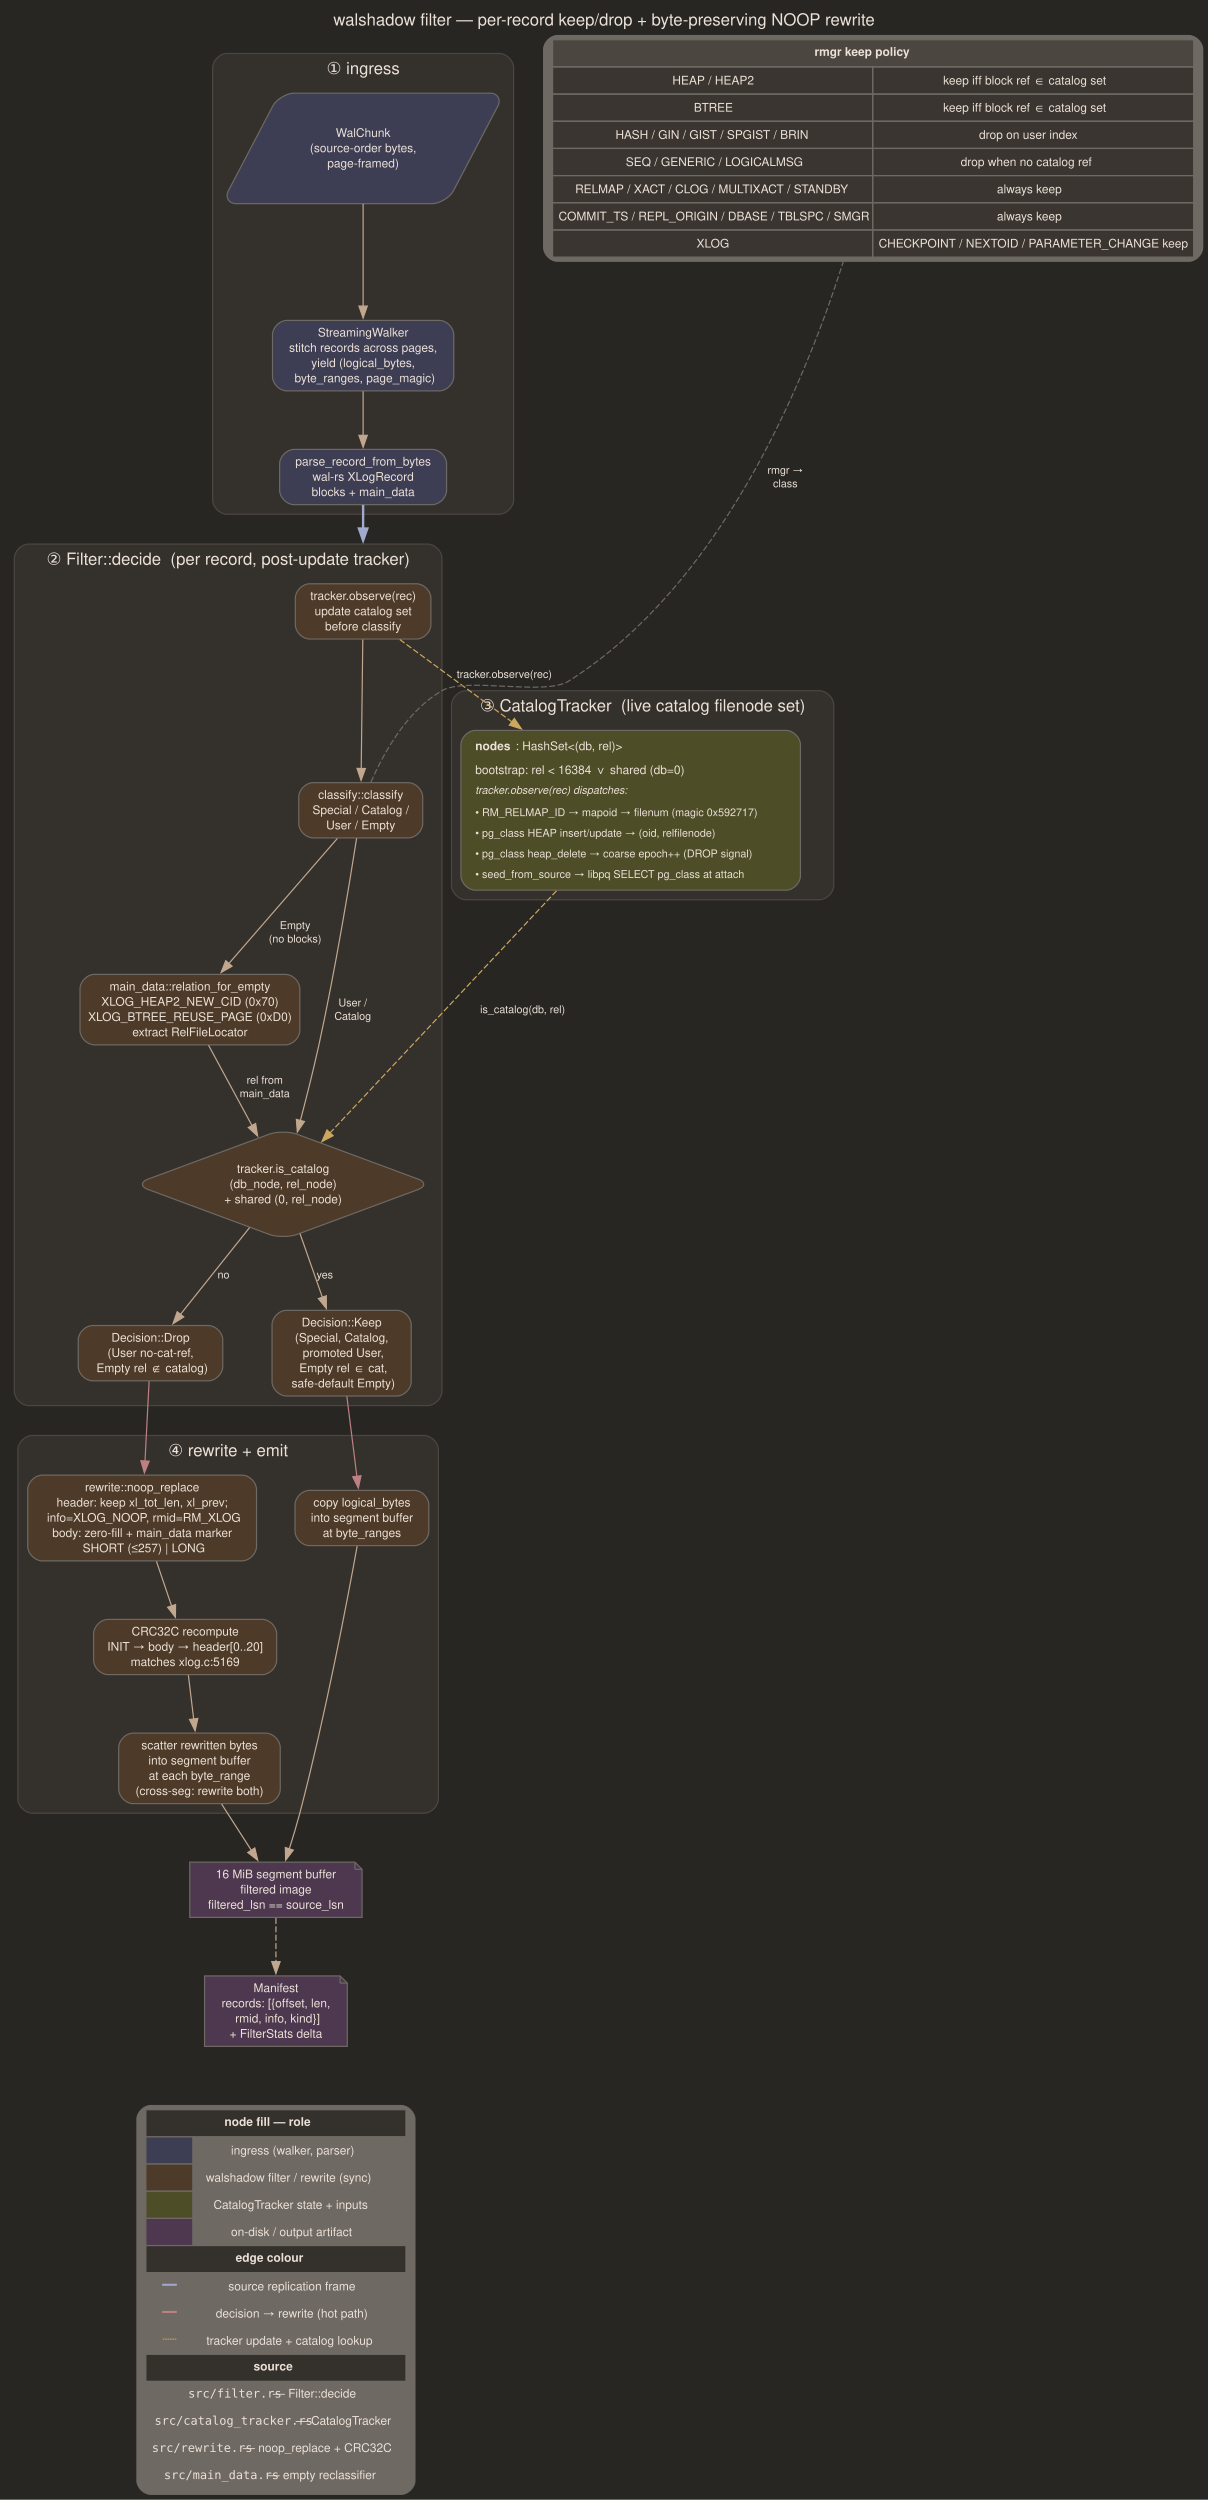
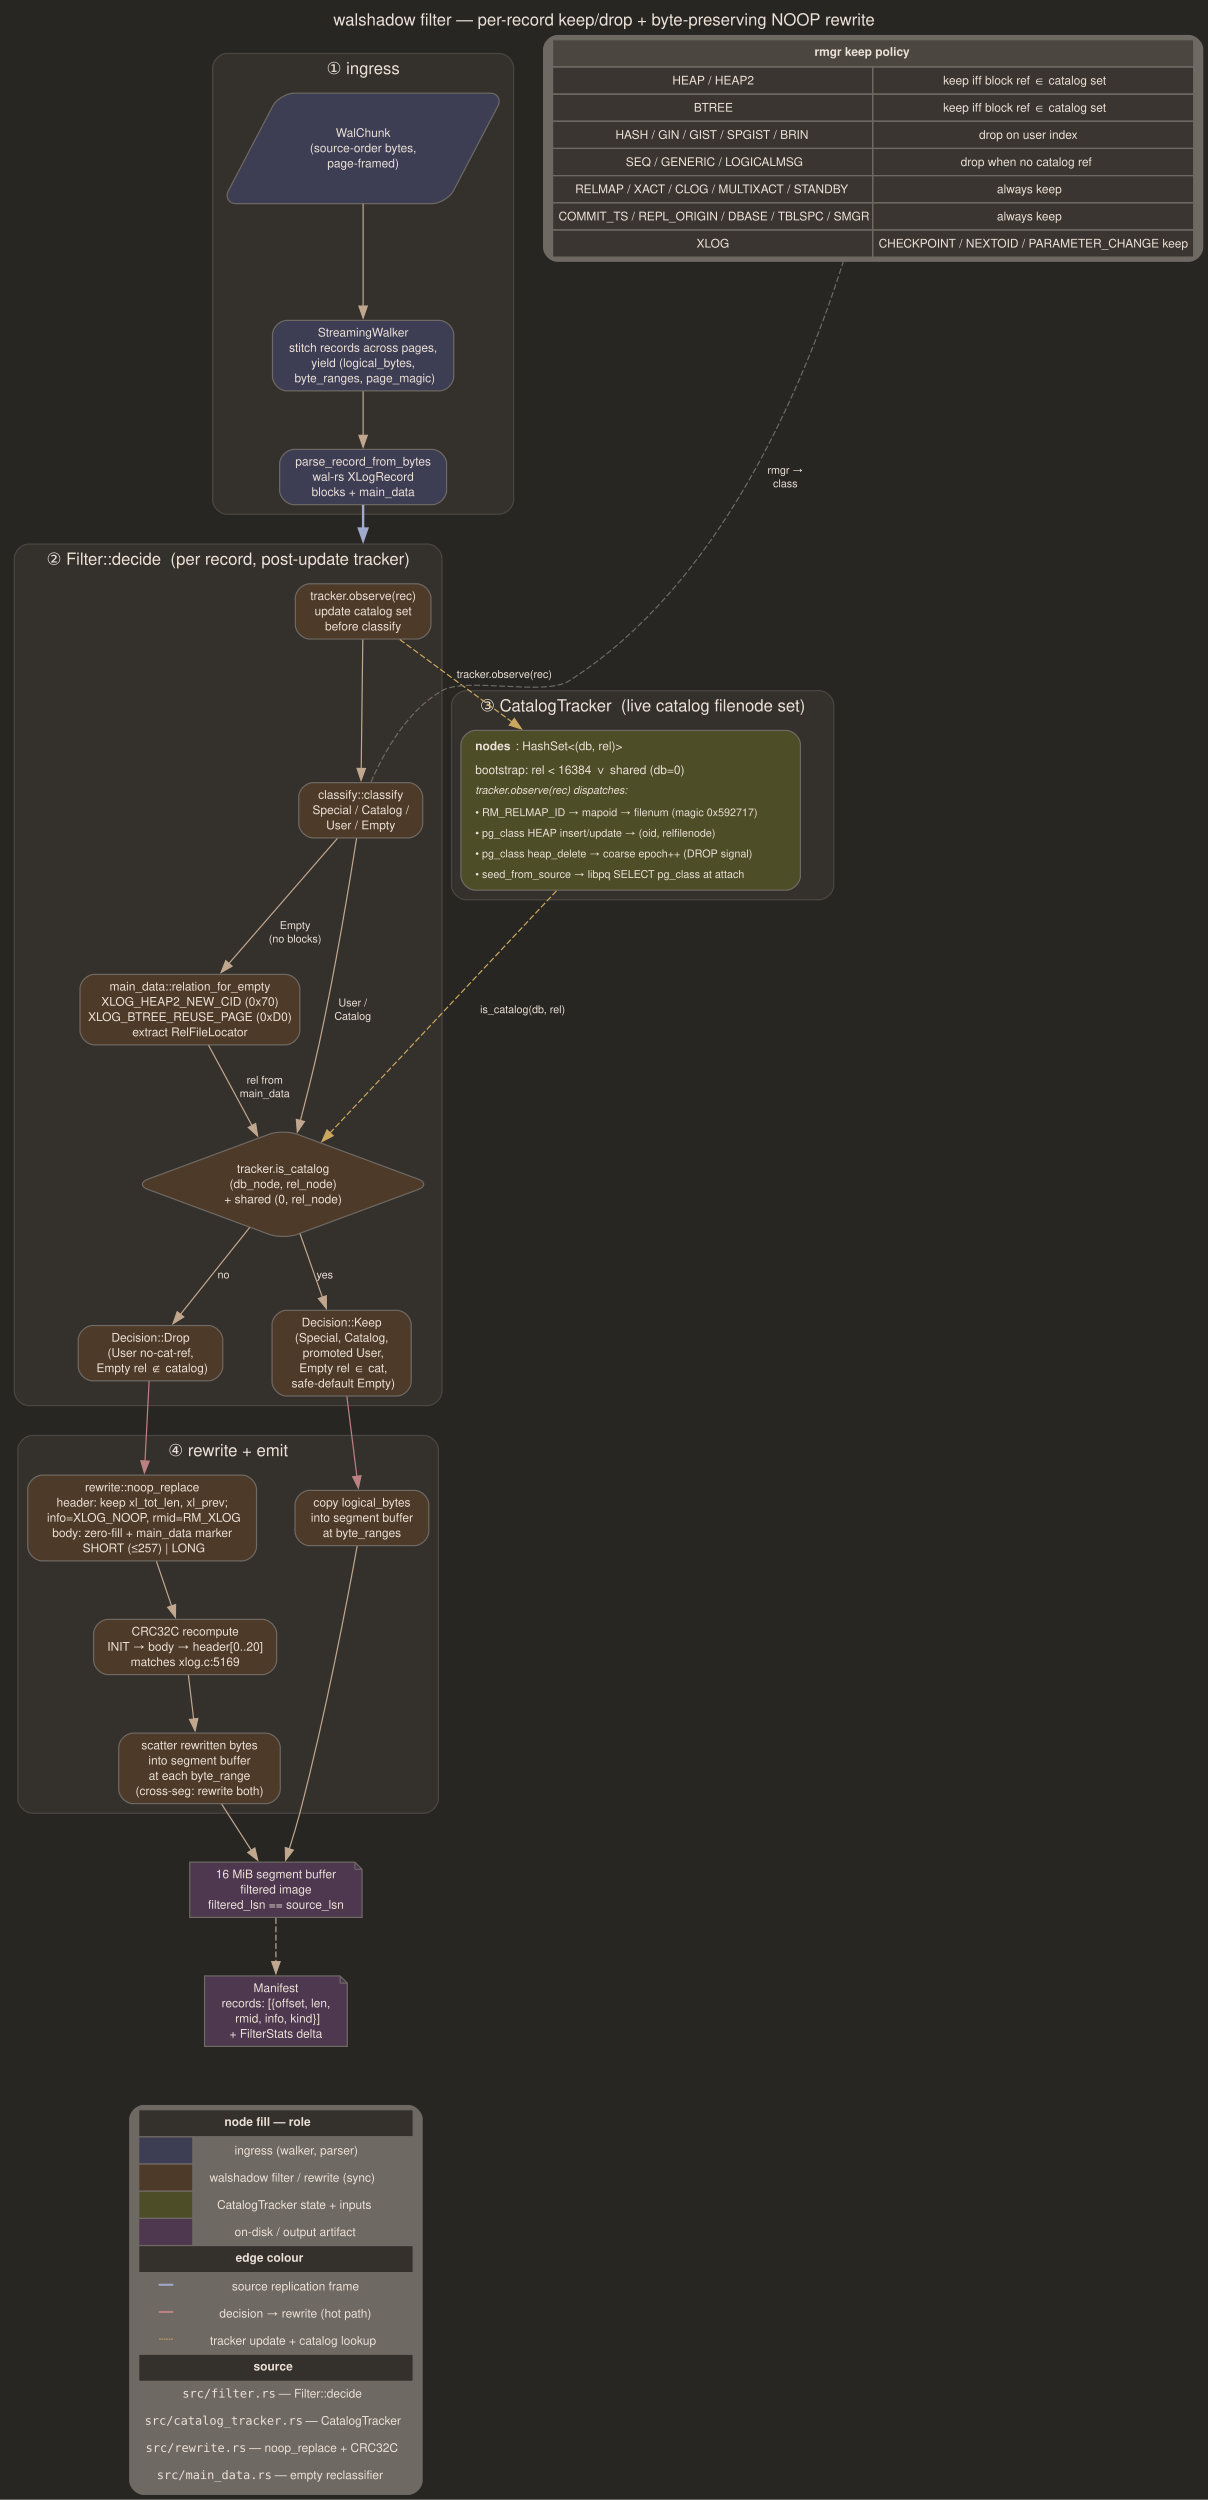
<svg xmlns="http://www.w3.org/2000/svg" width="1011pt" height="2093pt" viewBox="0.00 0.00 1011.00 2093.00">
  <g id="graph0" class="graph" transform="scale(1 1) rotate(0) translate(4 2088.75)">
    <polygon fill="#272623" stroke="none" points="-4,4 -4,-2088.75 1007.38,-2088.75 1007.38,4 -4,4" />
    <text xml:space="preserve" text-anchor="middle" x="501.69" y="-2067.45" font-family="Helvetica,sans-Serif" font-size="14.00" fill="#ece1d7">walshadow filter — per-record keep/drop + byte-preserving NOOP rewrite</text>
    <g id="clust1" class="cluster">
      <path fill="#34302c" stroke="#4c4641" d="M186,-1658.25C186,-1658.25 414,-1658.25 414,-1658.25 420,-1658.25 426,-1664.25 426,-1670.25 426,-1670.25 426,-2032 426,-2032 426,-2038 420,-2044 414,-2044 414,-2044 186,-2044 186,-2044 180,-2044 174,-2038 174,-2032 174,-2032 174,-1670.25 174,-1670.25 174,-1664.25 180,-1658.25 186,-1658.25" />
      <text xml:space="preserve" text-anchor="middle" x="300" y="-2026.7" font-family="Helvetica,sans-Serif" font-size="14.00" fill="#ece1d7">① ingress</text>
    </g>
    <g id="clust2" class="cluster">
      <path fill="#34302c" stroke="#4c4641" d="M20,-912C20,-912 354,-912 354,-912 360,-912 366,-918 366,-924 366,-924 366,-1621.25 366,-1621.25 366,-1627.25 360,-1633.25 354,-1633.25 354,-1633.25 20,-1633.25 20,-1633.25 14,-1633.25 8,-1627.25 8,-1621.25 8,-1621.25 8,-924 8,-924 8,-918 14,-912 20,-912" />
      <text xml:space="preserve" text-anchor="middle" x="187" y="-1615.95" font-family="Helvetica,sans-Serif" font-size="14.00" fill="#ece1d7">② Filter::decide  (per record, post-update tracker)</text>
    </g>
    <g id="clust4" class="cluster">
      <path fill="#34302c" stroke="#4c4641" d="M386,-1335.5C386,-1335.5 682,-1335.5 682,-1335.5 688,-1335.5 694,-1341.5 694,-1347.5 694,-1347.5 694,-1498.5 694,-1498.5 694,-1504.5 688,-1510.5 682,-1510.5 682,-1510.5 386,-1510.5 386,-1510.5 380,-1510.5 374,-1504.5 374,-1498.5 374,-1498.5 374,-1347.5 374,-1347.5 374,-1341.5 380,-1335.5 386,-1335.5" />
      <text xml:space="preserve" text-anchor="middle" x="534" y="-1493.2" font-family="Helvetica,sans-Serif" font-size="14.00" fill="#ece1d7">③ CatalogTracker  (live catalog filenode set)</text>
    </g>
    <g id="clust5" class="cluster">
      <path fill="#34302c" stroke="#4c4641" d="M23,-570.75C23,-570.75 351,-570.75 351,-570.75 357,-570.75 363,-576.75 363,-582.75 363,-582.75 363,-875 363,-875 363,-881 357,-887 351,-887 351,-887 23,-887 23,-887 17,-887 11,-881 11,-875 11,-875 11,-582.75 11,-582.75 11,-576.75 17,-570.75 23,-570.75" />
      <text xml:space="preserve" text-anchor="middle" x="187" y="-869.7" font-family="Helvetica,sans-Serif" font-size="14.00" fill="#ece1d7">④ rewrite + emit</text>
    </g>
    <g id="node1" class="node">
      <path fill="#3d3d54" stroke="#6e6963" d="M406.45,-2010.75C406.45,-2010.75 242.02,-2010.75 242.02,-2010.75 236.02,-2010.75 227.24,-2005.44 224.45,-2000.12 224.45,-2000.12 187.12,-1928.88 187.12,-1928.88 184.34,-1923.56 187.55,-1918.25 193.55,-1918.25 193.55,-1918.25 357.98,-1918.25 357.98,-1918.25 363.98,-1918.25 372.76,-1923.56 375.55,-1928.88 375.55,-1928.88 412.88,-2000.12 412.88,-2000.12 415.66,-2005.44 412.45,-2010.75 406.45,-2010.75" />
      <text xml:space="preserve" text-anchor="middle" x="300" y="-1974.12" font-family="Helvetica,sans-Serif" font-size="10.00" fill="#ece1d7">WalChunk</text>
      <text xml:space="preserve" text-anchor="middle" x="300" y="-1961.38" font-family="Helvetica,sans-Serif" font-size="10.00" fill="#ece1d7">(source-order bytes,</text>
      <text xml:space="preserve" text-anchor="middle" x="300" y="-1948.62" font-family="Helvetica,sans-Serif" font-size="10.00" fill="#ece1d7">page-framed)</text>
    </g>
    <g id="node2" class="node">
      <path fill="#3d3d54" stroke="#6e6963" d="M363.88,-1820.5C363.88,-1820.5 236.12,-1820.5 236.12,-1820.5 230.12,-1820.5 224.12,-1814.5 224.12,-1808.5 224.12,-1808.5 224.12,-1773.5 224.12,-1773.5 224.12,-1767.5 230.12,-1761.5 236.12,-1761.5 236.12,-1761.5 363.88,-1761.5 363.88,-1761.5 369.88,-1761.5 375.88,-1767.5 375.88,-1773.5 375.88,-1773.5 375.88,-1808.5 375.88,-1808.5 375.88,-1814.5 369.88,-1820.5 363.88,-1820.5" />
      <text xml:space="preserve" text-anchor="middle" x="300" y="-1807" font-family="Helvetica,sans-Serif" font-size="10.00" fill="#ece1d7">StreamingWalker</text>
      <text xml:space="preserve" text-anchor="middle" x="300" y="-1794.25" font-family="Helvetica,sans-Serif" font-size="10.00" fill="#ece1d7">stitch records across pages,</text>
      <text xml:space="preserve" text-anchor="middle" x="300" y="-1781.5" font-family="Helvetica,sans-Serif" font-size="10.00" fill="#ece1d7">yield (logical_bytes,</text>
      <text xml:space="preserve" text-anchor="middle" x="300" y="-1768.75" font-family="Helvetica,sans-Serif" font-size="10.00" fill="#ece1d7"> byte_ranges, page_magic)</text>
    </g>
    <g id="edge1" class="edge">
      <path fill="none" stroke="#c1a78e" d="M300,-1917.99C300,-1891.31 300,-1857.92 300,-1832.21" />
      <polygon fill="#c1a78e" stroke="#c1a78e" points="303.5,-1832.51 300,-1822.51 296.5,-1832.51 303.5,-1832.51" />
    </g>
    <g id="node3" class="node">
      <path fill="#3d3d54" stroke="#6e6963" d="M357.88,-1712.5C357.88,-1712.5 242.12,-1712.5 242.12,-1712.5 236.12,-1712.5 230.12,-1706.5 230.12,-1700.5 230.12,-1700.5 230.12,-1678.25 230.12,-1678.25 230.12,-1672.25 236.12,-1666.25 242.12,-1666.25 242.12,-1666.25 357.88,-1666.25 357.88,-1666.25 363.88,-1666.25 369.88,-1672.25 369.88,-1678.25 369.88,-1678.25 369.88,-1700.5 369.88,-1700.5 369.88,-1706.5 363.88,-1712.5 357.88,-1712.5" />
      <text xml:space="preserve" text-anchor="middle" x="300" y="-1699" font-family="Helvetica,sans-Serif" font-size="10.00" fill="#ece1d7">parse_record_from_bytes</text>
      <text xml:space="preserve" text-anchor="middle" x="300" y="-1686.25" font-family="Helvetica,sans-Serif" font-size="10.00" fill="#ece1d7">wal-rs XLogRecord</text>
      <text xml:space="preserve" text-anchor="middle" x="300" y="-1673.5" font-family="Helvetica,sans-Serif" font-size="10.00" fill="#ece1d7">blocks + main_data</text>
    </g>
    <g id="edge2" class="edge">
      <path fill="none" stroke="#c1a78e" d="M300,-1761.18C300,-1749.63 300,-1736.24 300,-1724.23" />
      <polygon fill="#c1a78e" stroke="#c1a78e" points="303.5,-1724.31 300,-1714.31 296.5,-1724.31 303.5,-1724.31" />
    </g>
    <g id="node4" class="node">
      <path fill="#4d3a28" stroke="#6e6963" d="M344.75,-1600C344.75,-1600 255.25,-1600 255.25,-1600 249.25,-1600 243.25,-1594 243.25,-1588 243.25,-1588 243.25,-1565.75 243.25,-1565.75 243.25,-1559.75 249.25,-1553.75 255.25,-1553.75 255.25,-1553.75 344.75,-1553.75 344.75,-1553.75 350.75,-1553.75 356.75,-1559.75 356.75,-1565.75 356.75,-1565.75 356.75,-1588 356.75,-1588 356.75,-1594 350.75,-1600 344.75,-1600" />
      <text xml:space="preserve" text-anchor="middle" x="300" y="-1586.5" font-family="Helvetica,sans-Serif" font-size="10.00" fill="#ece1d7">tracker.observe(rec)</text>
      <text xml:space="preserve" text-anchor="middle" x="300" y="-1573.75" font-family="Helvetica,sans-Serif" font-size="10.00" fill="#ece1d7">update catalog set</text>
      <text xml:space="preserve" text-anchor="middle" x="300" y="-1561" font-family="Helvetica,sans-Serif" font-size="10.00" fill="#ece1d7">before classify</text>
    </g>
    <g id="edge9" class="edge">
      <path fill="none" stroke="#a1a9cc" stroke-width="2" d="M300,-1666.01C300,-1660.05 300,-1653.28 300,-1646.2" />
      <polygon fill="#a1a9cc" stroke="#a1a9cc" stroke-width="2" points="303.5,-1646.28 300,-1636.28 296.5,-1646.28 303.5,-1646.28" />
    </g>
    <g id="node5" class="node">
      <path fill="#4d3a28" stroke="#6e6963" d="M337.88,-1433.5C337.88,-1433.5 258.12,-1433.5 258.12,-1433.5 252.12,-1433.5 246.12,-1427.5 246.12,-1421.5 246.12,-1421.5 246.12,-1399.25 246.12,-1399.25 246.12,-1393.25 252.12,-1387.25 258.12,-1387.25 258.12,-1387.25 337.88,-1387.25 337.88,-1387.25 343.88,-1387.25 349.88,-1393.25 349.88,-1399.25 349.88,-1399.25 349.88,-1421.5 349.88,-1421.5 349.88,-1427.5 343.88,-1433.5 337.88,-1433.5" />
      <text xml:space="preserve" text-anchor="middle" x="298" y="-1420" font-family="Helvetica,sans-Serif" font-size="10.00" fill="#ece1d7">classify::classify</text>
      <text xml:space="preserve" text-anchor="middle" x="298" y="-1407.25" font-family="Helvetica,sans-Serif" font-size="10.00" fill="#ece1d7">Special / Catalog /</text>
      <text xml:space="preserve" text-anchor="middle" x="298" y="-1394.5" font-family="Helvetica,sans-Serif" font-size="10.00" fill="#ece1d7">User / Empty</text>
    </g>
    <g id="edge3" class="edge">
      <path fill="none" stroke="#c1a78e" d="M299.73,-1553.35C299.39,-1525.37 298.8,-1477.39 298.41,-1445.04" />
      <polygon fill="#c1a78e" stroke="#c1a78e" points="301.91,-1445.36 298.29,-1435.41 294.91,-1445.45 301.91,-1445.36" />
    </g>
    <g id="node11" class="node">
      <path fill="#4d4d28" stroke="#6e6963" d="M654.12,-1477.25C654.12,-1477.25 393.88,-1477.25 393.88,-1477.25 387.88,-1477.25 381.88,-1471.25 381.88,-1465.25 381.88,-1465.25 381.88,-1355.5 381.88,-1355.5 381.88,-1349.5 387.88,-1343.5 393.88,-1343.5 393.88,-1343.5 654.12,-1343.5 654.12,-1343.5 660.12,-1343.5 666.12,-1349.5 666.12,-1355.5 666.12,-1355.5 666.12,-1465.25 666.12,-1465.25 666.12,-1471.25 660.12,-1477.25 654.12,-1477.25" />
      <text xml:space="preserve" text-anchor="start" x="393.88" y="-1460.75" font-family="Helvetica,sans-Serif" font-weight="bold" font-size="10.00" fill="#ece1d7">nodes</text>
      <text xml:space="preserve" text-anchor="start" x="427.62" y="-1460.75" font-family="Helvetica,sans-Serif" font-size="10.00" fill="#ece1d7">: HashSet&lt;(db, rel)&gt;</text>
      <text xml:space="preserve" text-anchor="start" x="393.88" y="-1440.75" font-family="Helvetica,sans-Serif" font-size="10.00" fill="#ece1d7">bootstrap: rel &lt; 16384 ∨ shared (db=0)</text>
      <text xml:space="preserve" text-anchor="start" x="393.88" y="-1424.2" font-family="Helvetica,sans-Serif" font-style="italic" font-size="9.00" fill="#ece1d7">tracker.observe(rec) dispatches:</text>
      <text xml:space="preserve" text-anchor="start" x="393.88" y="-1405.5" font-family="Helvetica,sans-Serif" font-size="9.00" fill="#ece1d7">• RM_RELMAP_ID → mapoid → filenum (magic 0x592717)</text>
      <text xml:space="preserve" text-anchor="start" x="393.88" y="-1388.25" font-family="Helvetica,sans-Serif" font-size="9.00" fill="#ece1d7">• pg_class HEAP insert/update → (oid, relfilenode)</text>
      <text xml:space="preserve" text-anchor="start" x="393.88" y="-1371" font-family="Helvetica,sans-Serif" font-size="9.00" fill="#ece1d7">• pg_class heap_delete → coarse epoch++ (DROP signal)</text>
      <text xml:space="preserve" text-anchor="start" x="393.88" y="-1353.75" font-family="Helvetica,sans-Serif" font-size="9.00" fill="#ece1d7">• seed_from_source → libpq SELECT pg_class at attach</text>
    </g>
    <g id="edge11" class="edge">
      <path fill="none" stroke="#cba85e" stroke-dasharray="5,2" d="M330.68,-1553.35C355.09,-1535.41 390.7,-1509.27 424.72,-1484.28" />
      <polygon fill="#cba85e" stroke="#cba85e" points="426.59,-1487.25 432.58,-1478.51 422.44,-1481.61 426.59,-1487.25" />
      <text xml:space="preserve" text-anchor="middle" x="418.2" y="-1521.2" font-family="Helvetica,sans-Serif" font-size="9.00" fill="#ece1d7">tracker.observe(rec)</text>
    </g>
    <g id="node6" class="node">
      <path fill="#4d3a28" stroke="#6e6963" d="M235,-1273C235,-1273 75,-1273 75,-1273 69,-1273 63,-1267 63,-1261 63,-1261 63,-1226 63,-1226 63,-1220 69,-1214 75,-1214 75,-1214 235,-1214 235,-1214 241,-1214 247,-1220 247,-1226 247,-1226 247,-1261 247,-1261 247,-1267 241,-1273 235,-1273" />
      <text xml:space="preserve" text-anchor="middle" x="155" y="-1259.5" font-family="Helvetica,sans-Serif" font-size="10.00" fill="#ece1d7">main_data::relation_for_empty</text>
      <text xml:space="preserve" text-anchor="middle" x="155" y="-1246.75" font-family="Helvetica,sans-Serif" font-size="10.00" fill="#ece1d7">XLOG_HEAP2_NEW_CID (0x70)</text>
      <text xml:space="preserve" text-anchor="middle" x="155" y="-1234" font-family="Helvetica,sans-Serif" font-size="10.00" fill="#ece1d7">XLOG_BTREE_REUSE_PAGE (0xD0)</text>
      <text xml:space="preserve" text-anchor="middle" x="155" y="-1221.25" font-family="Helvetica,sans-Serif" font-size="10.00" fill="#ece1d7">extract RelFileLocator</text>
    </g>
    <g id="edge5" class="edge">
      <path fill="none" stroke="#c1a78e" d="M278.42,-1386.8C254.96,-1359.76 215.34,-1314.07 187.33,-1281.77" />
      <polygon fill="#c1a78e" stroke="#c1a78e" points="190.3,-1279.86 181.11,-1274.6 185.01,-1284.45 190.3,-1279.86" />
      <text xml:space="preserve" text-anchor="middle" x="243.06" y="-1310.95" font-family="Helvetica,sans-Serif" font-size="9.00" fill="#ece1d7">Empty</text>
      <text xml:space="preserve" text-anchor="middle" x="243.06" y="-1299.7" font-family="Helvetica,sans-Serif" font-size="9.00" fill="#ece1d7">(no blocks)</text>
    </g>
    <g id="node7" class="node">
      <path fill="#4d3a28" stroke="#6e6963" d="M221.75,-1139.33C221.75,-1139.33 119.5,-1101.42 119.5,-1101.42 113.88,-1099.34 113.88,-1095.16 119.5,-1093.08 119.5,-1093.08 221.75,-1055.17 221.75,-1055.17 227.37,-1053.09 238.63,-1053.09 244.25,-1055.17 244.25,-1055.17 346.5,-1093.08 346.5,-1093.08 352.12,-1095.16 352.12,-1099.34 346.5,-1101.42 346.5,-1101.42 244.25,-1139.33 244.25,-1139.33 238.63,-1141.41 227.37,-1141.41 221.75,-1139.33" />
      <text xml:space="preserve" text-anchor="middle" x="233" y="-1106.88" font-family="Helvetica,sans-Serif" font-size="10.00" fill="#ece1d7">tracker.is_catalog</text>
      <text xml:space="preserve" text-anchor="middle" x="233" y="-1094.12" font-family="Helvetica,sans-Serif" font-size="10.00" fill="#ece1d7">(db_node, rel_node)</text>
      <text xml:space="preserve" text-anchor="middle" x="233" y="-1081.38" font-family="Helvetica,sans-Serif" font-size="10.00" fill="#ece1d7">+ shared (0, rel_node)</text>
    </g>
    <g id="edge4" class="edge">
      <path fill="none" stroke="#c1a78e" d="M294.56,-1387C288.84,-1350.57 276.63,-1276.28 263,-1214 258.43,-1193.14 252.69,-1170.35 247.46,-1150.55" />
      <polygon fill="#c1a78e" stroke="#c1a78e" points="250.88,-1149.81 244.92,-1141.05 244.12,-1151.61 250.88,-1149.81" />
      <text xml:space="preserve" text-anchor="middle" x="291.33" y="-1246.2" font-family="Helvetica,sans-Serif" font-size="9.00" fill="#ece1d7">User /</text>
      <text xml:space="preserve" text-anchor="middle" x="291.33" y="-1234.95" font-family="Helvetica,sans-Serif" font-size="9.00" fill="#ece1d7">Catalog</text>
    </g>
    <g id="node10" class="node">
      <path fill="#6e6963" stroke="none" d="M991.38,-2059.5C991.38,-2059.5 462.62,-2059.5 462.62,-2059.5 456.62,-2059.5 450.62,-2053.5 450.62,-2047.5 450.62,-2047.5 450.62,-1881.5 450.62,-1881.5 450.62,-1875.5 456.62,-1869.5 462.62,-1869.5 462.62,-1869.5 991.38,-1869.5 991.38,-1869.5 997.38,-1869.5 1003.38,-1875.5 1003.38,-1881.5 1003.38,-1881.5 1003.38,-2047.5 1003.38,-2047.5 1003.38,-2053.5 997.38,-2059.5 991.38,-2059.5" />
      <polygon fill="#3a3530" stroke="none" points="458.62,-1873.5 458.62,-2055.5 995.38,-2055.5 995.38,-1873.5 458.62,-1873.5" />
      <polygon fill="#4c4641" stroke="none" points="458.62,-2032.75 458.62,-2055.5 995.38,-2055.5 995.38,-2032.75 458.62,-2032.75" />
      <polygon fill="none" stroke="#6e6963" points="458.62,-2032.75 458.62,-2055.5 995.38,-2055.5 995.38,-2032.75 458.62,-2032.75" />
      <text xml:space="preserve" text-anchor="start" x="677.88" y="-2042" font-family="Helvetica,sans-Serif" font-weight="bold" font-size="10.00" fill="#ece1d7">rmgr keep policy</text>
      <polygon fill="none" stroke="#6e6963" points="458.62,-2010 458.62,-2032.75 726.62,-2032.75 726.62,-2010 458.62,-2010" />
      <text xml:space="preserve" text-anchor="start" x="558.88" y="-2018" font-family="Helvetica,sans-Serif" font-size="10.00" fill="#ece1d7">HEAP / HEAP2</text>
      <polygon fill="none" stroke="#6e6963" points="726.62,-2010 726.62,-2032.75 995.38,-2032.75 995.38,-2010 726.62,-2010" />
      <text xml:space="preserve" text-anchor="start" x="785.62" y="-2018" font-family="Helvetica,sans-Serif" font-size="10.00" fill="#ece1d7">keep iff block ref ∈ catalog set</text>
      <polygon fill="none" stroke="#6e6963" points="458.62,-1987.25 458.62,-2010 726.62,-2010 726.62,-1987.25 458.62,-1987.25" />
      <text xml:space="preserve" text-anchor="start" x="576.88" y="-1995.25" font-family="Helvetica,sans-Serif" font-size="10.00" fill="#ece1d7">BTREE</text>
      <polygon fill="none" stroke="#6e6963" points="726.62,-1987.25 726.62,-2010 995.38,-2010 995.38,-1987.25 726.62,-1987.25" />
      <text xml:space="preserve" text-anchor="start" x="785.62" y="-1995.25" font-family="Helvetica,sans-Serif" font-size="10.00" fill="#ece1d7">keep iff block ref ∈ catalog set</text>
      <polygon fill="none" stroke="#6e6963" points="458.62,-1964.5 458.62,-1987.25 726.62,-1987.25 726.62,-1964.5 458.62,-1964.5" />
      <text xml:space="preserve" text-anchor="start" x="511.25" y="-1972.5" font-family="Helvetica,sans-Serif" font-size="10.00" fill="#ece1d7">HASH / GIN / GIST / SPGIST / BRIN</text>
      <polygon fill="none" stroke="#6e6963" points="726.62,-1964.5 726.62,-1987.25 995.38,-1987.25 995.38,-1964.5 726.62,-1964.5" />
      <text xml:space="preserve" text-anchor="start" x="815.62" y="-1972.5" font-family="Helvetica,sans-Serif" font-size="10.00" fill="#ece1d7">drop on user index</text>
      <polygon fill="none" stroke="#6e6963" points="458.62,-1941.75 458.62,-1964.5 726.62,-1964.5 726.62,-1941.75 458.62,-1941.75" />
      <text xml:space="preserve" text-anchor="start" x="519.88" y="-1949.75" font-family="Helvetica,sans-Serif" font-size="10.00" fill="#ece1d7">SEQ / GENERIC / LOGICALMSG</text>
      <polygon fill="none" stroke="#6e6963" points="726.62,-1941.75 726.62,-1964.5 995.38,-1964.5 995.38,-1941.75 726.62,-1941.75" />
      <text xml:space="preserve" text-anchor="start" x="800.25" y="-1949.75" font-family="Helvetica,sans-Serif" font-size="10.00" fill="#ece1d7">drop when no catalog ref</text>
      <polygon fill="none" stroke="#6e6963" points="458.62,-1919 458.62,-1941.75 726.62,-1941.75 726.62,-1919 458.62,-1919" />
      <text xml:space="preserve" text-anchor="start" x="477.5" y="-1927" font-family="Helvetica,sans-Serif" font-size="10.00" fill="#ece1d7">RELMAP / XACT / CLOG / MULTIXACT / STANDBY</text>
      <polygon fill="none" stroke="#6e6963" points="726.62,-1919 726.62,-1941.75 995.38,-1941.75 995.38,-1919 726.62,-1919" />
      <text xml:space="preserve" text-anchor="start" x="830.62" y="-1927" font-family="Helvetica,sans-Serif" font-size="10.00" fill="#ece1d7">always keep</text>
      <polygon fill="none" stroke="#6e6963" points="458.62,-1896.25 458.62,-1919 726.62,-1919 726.62,-1896.25 458.62,-1896.25" />
      <text xml:space="preserve" text-anchor="start" x="463.62" y="-1904.25" font-family="Helvetica,sans-Serif" font-size="10.00" fill="#ece1d7">COMMIT_TS / REPL_ORIGIN / DBASE / TBLSPC / SMGR</text>
      <polygon fill="none" stroke="#6e6963" points="726.62,-1896.25 726.62,-1919 995.38,-1919 995.38,-1896.25 726.62,-1896.25" />
      <text xml:space="preserve" text-anchor="start" x="830.62" y="-1904.25" font-family="Helvetica,sans-Serif" font-size="10.00" fill="#ece1d7">always keep</text>
      <polygon fill="none" stroke="#6e6963" points="458.62,-1873.5 458.62,-1896.25 726.62,-1896.25 726.62,-1873.5 458.62,-1873.5" />
      <text xml:space="preserve" text-anchor="start" x="579.12" y="-1881.5" font-family="Helvetica,sans-Serif" font-size="10.00" fill="#ece1d7">XLOG</text>
      <polygon fill="none" stroke="#6e6963" points="726.62,-1873.5 726.62,-1896.25 995.38,-1896.25 995.38,-1873.5 726.62,-1873.5" />
      <text xml:space="preserve" text-anchor="start" x="731.62" y="-1881.5" font-family="Helvetica,sans-Serif" font-size="10.00" fill="#ece1d7">CHECKPOINT / NEXTOID / PARAMETER_CHANGE keep</text>
    </g>
    <g id="edge10" class="edge">
      <path fill="none" stroke="#6e6963" stroke-dasharray="5,2" d="M306.54,-1433.96C316.77,-1457.54 336.34,-1493.42 366,-1510.5 386.47,-1522.29 452.02,-1505.89 472,-1518.5 598.32,-1598.21 668.59,-1764.53 702.02,-1869.73" />
      <text xml:space="preserve" text-anchor="middle" x="653.44" y="-1692.08" font-family="Helvetica,sans-Serif" font-size="9.00" fill="#ece1d7">rmgr →</text>
      <text xml:space="preserve" text-anchor="middle" x="653.44" y="-1680.83" font-family="Helvetica,sans-Serif" font-size="9.00" fill="#ece1d7">class</text>
    </g>
    <g id="edge6" class="edge">
      <path fill="none" stroke="#c1a78e" d="M170.6,-1213.66C181.01,-1194.4 194.95,-1168.63 207.01,-1146.32" />
      <polygon fill="#c1a78e" stroke="#c1a78e" points="210,-1148.14 211.68,-1137.68 203.85,-1144.81 210,-1148.14" />
      <text xml:space="preserve" text-anchor="middle" x="217.62" y="-1181.45" font-family="Helvetica,sans-Serif" font-size="9.00" fill="#ece1d7">rel from</text>
      <text xml:space="preserve" text-anchor="middle" x="217.62" y="-1170.2" font-family="Helvetica,sans-Serif" font-size="9.00" fill="#ece1d7">main_data</text>
    </g>
    <g id="node8" class="node">
      <path fill="#4d3a28" stroke="#6e6963" d="M328.25,-991.75C328.25,-991.75 235.75,-991.75 235.75,-991.75 229.75,-991.75 223.75,-985.75 223.75,-979.75 223.75,-979.75 223.75,-932 223.75,-932 223.75,-926 229.75,-920 235.75,-920 235.75,-920 328.25,-920 328.25,-920 334.25,-920 340.25,-926 340.25,-932 340.25,-932 340.25,-979.75 340.25,-979.75 340.25,-985.75 334.25,-991.75 328.25,-991.75" />
      <text xml:space="preserve" text-anchor="middle" x="282" y="-978.25" font-family="Helvetica,sans-Serif" font-size="10.00" fill="#ece1d7">Decision::Keep</text>
      <text xml:space="preserve" text-anchor="middle" x="282" y="-965.5" font-family="Helvetica,sans-Serif" font-size="10.00" fill="#ece1d7">(Special, Catalog,</text>
      <text xml:space="preserve" text-anchor="middle" x="282" y="-952.75" font-family="Helvetica,sans-Serif" font-size="10.00" fill="#ece1d7"> promoted User,</text>
      <text xml:space="preserve" text-anchor="middle" x="282" y="-940" font-family="Helvetica,sans-Serif" font-size="10.00" fill="#ece1d7"> Empty rel ∈ cat,</text>
      <text xml:space="preserve" text-anchor="middle" x="282" y="-927.25" font-family="Helvetica,sans-Serif" font-size="10.00" fill="#ece1d7"> safe-default Empty)</text>
    </g>
    <g id="edge7" class="edge">
      <path fill="none" stroke="#c1a78e" d="M247.17,-1055.94C253.07,-1039.16 259.95,-1019.6 266.02,-1002.32" />
      <polygon fill="#c1a78e" stroke="#c1a78e" points="269.17,-1003.92 269.19,-993.32 262.57,-1001.59 269.17,-1003.92" />
      <text xml:space="preserve" text-anchor="middle" x="267.93" y="-1018.45" font-family="Helvetica,sans-Serif" font-size="9.00" fill="#ece1d7">yes</text>
    </g>
    <g id="node9" class="node">
      <path fill="#4d3a28" stroke="#6e6963" d="M170.5,-979C170.5,-979 73.5,-979 73.5,-979 67.5,-979 61.5,-973 61.5,-967 61.5,-967 61.5,-944.75 61.5,-944.75 61.5,-938.75 67.5,-932.75 73.5,-932.75 73.5,-932.75 170.5,-932.75 170.5,-932.75 176.5,-932.75 182.5,-938.75 182.5,-944.75 182.5,-944.75 182.5,-967 182.5,-967 182.5,-973 176.5,-979 170.5,-979" />
      <text xml:space="preserve" text-anchor="middle" x="122" y="-965.5" font-family="Helvetica,sans-Serif" font-size="10.00" fill="#ece1d7">Decision::Drop</text>
      <text xml:space="preserve" text-anchor="middle" x="122" y="-952.75" font-family="Helvetica,sans-Serif" font-size="10.00" fill="#ece1d7">(User no-cat-ref,</text>
      <text xml:space="preserve" text-anchor="middle" x="122" y="-940" font-family="Helvetica,sans-Serif" font-size="10.00" fill="#ece1d7"> Empty rel ∉ catalog)</text>
    </g>
    <g id="edge8" class="edge">
      <path fill="none" stroke="#c1a78e" d="M204.99,-1061.08C187.12,-1038.64 164.16,-1009.81 146.92,-988.17" />
      <polygon fill="#c1a78e" stroke="#c1a78e" points="149.83,-986.2 140.86,-980.56 144.35,-990.56 149.83,-986.2" />
      <text xml:space="preserve" text-anchor="middle" x="183.12" y="-1018.45" font-family="Helvetica,sans-Serif" font-size="9.00" fill="#ece1d7">no</text>
    </g>
    <g id="node12" class="node">
      <path fill="#4d3a28" stroke="#6e6963" d="M343,-841C343,-841 255,-841 255,-841 249,-841 243,-835 243,-829 243,-829 243,-806.75 243,-806.75 243,-800.75 249,-794.75 255,-794.75 255,-794.75 343,-794.75 343,-794.75 349,-794.75 355,-800.75 355,-806.75 355,-806.75 355,-829 355,-829 355,-835 349,-841 343,-841" />
      <text xml:space="preserve" text-anchor="middle" x="299" y="-827.5" font-family="Helvetica,sans-Serif" font-size="10.00" fill="#ece1d7">copy logical_bytes</text>
      <text xml:space="preserve" text-anchor="middle" x="299" y="-814.75" font-family="Helvetica,sans-Serif" font-size="10.00" fill="#ece1d7">into segment buffer</text>
      <text xml:space="preserve" text-anchor="middle" x="299" y="-802" font-family="Helvetica,sans-Serif" font-size="10.00" fill="#ece1d7">at byte_ranges</text>
    </g>
    <g id="edge15" class="edge">
      <path fill="none" stroke="#bd8183" d="M286.38,-919.85C288.96,-899.19 292.21,-873.18 294.77,-852.73" />
      <polygon fill="#bd8183" stroke="#bd8183" points="298.23,-853.27 296,-842.91 291.28,-852.4 298.23,-853.27" />
    </g>
    <g id="node13" class="node">
      <path fill="#4d3a28" stroke="#6e6963" d="M198.75,-853.75C198.75,-853.75 31.25,-853.75 31.25,-853.75 25.25,-853.75 19.25,-847.75 19.25,-841.75 19.25,-841.75 19.25,-794 19.25,-794 19.25,-788 25.25,-782 31.25,-782 31.25,-782 198.75,-782 198.75,-782 204.75,-782 210.75,-788 210.75,-794 210.75,-794 210.75,-841.75 210.75,-841.75 210.75,-847.75 204.75,-853.75 198.75,-853.75" />
      <text xml:space="preserve" text-anchor="middle" x="115" y="-840.25" font-family="Helvetica,sans-Serif" font-size="10.00" fill="#ece1d7">rewrite::noop_replace</text>
      <text xml:space="preserve" text-anchor="middle" x="115" y="-827.5" font-family="Helvetica,sans-Serif" font-size="10.00" fill="#ece1d7">header: keep xl_tot_len, xl_prev;</text>
      <text xml:space="preserve" text-anchor="middle" x="115" y="-814.75" font-family="Helvetica,sans-Serif" font-size="10.00" fill="#ece1d7"> info=XLOG_NOOP, rmid=RM_XLOG</text>
      <text xml:space="preserve" text-anchor="middle" x="115" y="-802" font-family="Helvetica,sans-Serif" font-size="10.00" fill="#ece1d7">body: zero-fill + main_data marker</text>
      <text xml:space="preserve" text-anchor="middle" x="115" y="-789.25" font-family="Helvetica,sans-Serif" font-size="10.00" fill="#ece1d7"> SHORT (≤257) | LONG</text>
    </g>
    <g id="edge16" class="edge">
      <path fill="none" stroke="#bd8183" d="M120.84,-932.42C119.91,-914.3 118.57,-888.2 117.4,-865.59" />
      <polygon fill="#bd8183" stroke="#bd8183" points="120.9,-865.47 116.89,-855.66 113.91,-865.83 120.9,-865.47" />
    </g>
    <g id="edge12" class="edge">
      <path fill="none" stroke="#cba85e" stroke-dasharray="5,2" d="M461.93,-1343.01C404.53,-1281.65 320.97,-1192.31 272.28,-1140.25" />
      <polygon fill="#cba85e" stroke="#cba85e" points="274.91,-1137.93 265.52,-1133.02 269.79,-1142.71 274.91,-1137.93" />
      <text xml:space="preserve" text-anchor="middle" x="433.53" y="-1240.58" font-family="Helvetica,sans-Serif" font-size="9.00" fill="#ece1d7">is_catalog(db, rel)</text>
    </g>
    <g id="node16" class="node">
      <polygon fill="#4d3850" stroke="#6e6963" points="293.12,-529.75 154.88,-529.75 154.88,-483.5 299.12,-483.5 299.12,-523.75 293.12,-529.75" />
      <polyline fill="none" stroke="#6e6963" points="293.12,-529.75 293.12,-523.75" />
      <polyline fill="none" stroke="#6e6963" points="299.12,-523.75 293.12,-523.75" />
      <text xml:space="preserve" text-anchor="middle" x="227" y="-516.25" font-family="Helvetica,sans-Serif" font-size="10.00" fill="#ece1d7">16 MiB segment buffer</text>
      <text xml:space="preserve" text-anchor="middle" x="227" y="-503.5" font-family="Helvetica,sans-Serif" font-size="10.00" fill="#ece1d7">filtered image</text>
      <text xml:space="preserve" text-anchor="middle" x="227" y="-490.75" font-family="Helvetica,sans-Serif" font-size="10.00" fill="#ece1d7">filtered_lsn == source_lsn</text>
    </g>
    <g id="edge17" class="edge">
      <path fill="none" stroke="#c1a78e" d="M295,-794.3C287.12,-750.76 268.47,-652.26 247,-570.75 244.41,-560.92 241.23,-550.35 238.16,-540.73" />
      <polygon fill="#c1a78e" stroke="#c1a78e" points="241.55,-539.83 235.14,-531.4 234.9,-542 241.55,-539.83" />
    </g>
    <g id="node14" class="node">
      <path fill="#4d3a28" stroke="#6e6963" d="M215.62,-733C215.62,-733 86.38,-733 86.38,-733 80.38,-733 74.38,-727 74.38,-721 74.38,-721 74.38,-698.75 74.38,-698.75 74.38,-692.75 80.38,-686.75 86.38,-686.75 86.38,-686.75 215.62,-686.75 215.62,-686.75 221.62,-686.75 227.62,-692.75 227.62,-698.75 227.62,-698.75 227.62,-721 227.62,-721 227.62,-727 221.62,-733 215.62,-733" />
      <text xml:space="preserve" text-anchor="middle" x="151" y="-719.5" font-family="Helvetica,sans-Serif" font-size="10.00" fill="#ece1d7">CRC32C recompute</text>
      <text xml:space="preserve" text-anchor="middle" x="151" y="-706.75" font-family="Helvetica,sans-Serif" font-size="10.00" fill="#ece1d7">INIT → body → header[0..20]</text>
      <text xml:space="preserve" text-anchor="middle" x="151" y="-694" font-family="Helvetica,sans-Serif" font-size="10.00" fill="#ece1d7">matches xlog.c:5169</text>
    </g>
    <g id="edge13" class="edge">
      <path fill="none" stroke="#c1a78e" d="M126.99,-781.58C131.08,-769.53 135.64,-756.1 139.68,-744.21" />
      <polygon fill="#c1a78e" stroke="#c1a78e" points="142.97,-745.41 142.87,-734.81 136.34,-743.16 142.97,-745.41" />
    </g>
    <g id="node15" class="node">
      <path fill="#4d3a28" stroke="#6e6963" d="M218.62,-637.75C218.62,-637.75 107.38,-637.75 107.38,-637.75 101.38,-637.75 95.38,-631.75 95.38,-625.75 95.38,-625.75 95.38,-590.75 95.38,-590.75 95.38,-584.75 101.38,-578.75 107.38,-578.75 107.38,-578.75 218.62,-578.75 218.62,-578.75 224.62,-578.75 230.62,-584.75 230.62,-590.75 230.62,-590.75 230.62,-625.75 230.62,-625.75 230.62,-631.75 224.62,-637.75 218.62,-637.75" />
      <text xml:space="preserve" text-anchor="middle" x="163" y="-624.25" font-family="Helvetica,sans-Serif" font-size="10.00" fill="#ece1d7">scatter rewritten bytes</text>
      <text xml:space="preserve" text-anchor="middle" x="163" y="-611.5" font-family="Helvetica,sans-Serif" font-size="10.00" fill="#ece1d7">into segment buffer</text>
      <text xml:space="preserve" text-anchor="middle" x="163" y="-598.75" font-family="Helvetica,sans-Serif" font-size="10.00" fill="#ece1d7">at each byte_range</text>
      <text xml:space="preserve" text-anchor="middle" x="163" y="-586" font-family="Helvetica,sans-Serif" font-size="10.00" fill="#ece1d7">(cross-seg: rewrite both)</text>
    </g>
    <g id="edge14" class="edge">
      <path fill="none" stroke="#c1a78e" d="M153.72,-686.27C155.04,-675.37 156.65,-661.96 158.16,-649.4" />
      <polygon fill="#c1a78e" stroke="#c1a78e" points="161.61,-650.06 159.33,-639.71 154.66,-649.22 161.61,-650.06" />
    </g>
    <g id="edge18" class="edge">
      <path fill="none" stroke="#c1a78e" d="M181.51,-578.43C189.32,-566.28 198.44,-552.09 206.45,-539.61" />
      <polygon fill="#c1a78e" stroke="#c1a78e" points="209.32,-541.63 211.78,-531.32 203.43,-537.84 209.32,-541.63" />
    </g>
    <g id="node17" class="node">
      <polygon fill="#4d3850" stroke="#6e6963" points="280.75,-434.5 167.25,-434.5 167.25,-375.5 286.75,-375.5 286.75,-428.5 280.75,-434.5" />
      <polyline fill="none" stroke="#6e6963" points="280.75,-434.5 280.75,-428.5" />
      <polyline fill="none" stroke="#6e6963" points="286.75,-428.5 280.75,-428.5" />
      <text xml:space="preserve" text-anchor="middle" x="227" y="-421" font-family="Helvetica,sans-Serif" font-size="10.00" fill="#ece1d7">Manifest</text>
      <text xml:space="preserve" text-anchor="middle" x="227" y="-408.25" font-family="Helvetica,sans-Serif" font-size="10.00" fill="#ece1d7">records: [{offset, len,</text>
      <text xml:space="preserve" text-anchor="middle" x="227" y="-395.5" font-family="Helvetica,sans-Serif" font-size="10.00" fill="#ece1d7"> rmid, info, kind}]</text>
      <text xml:space="preserve" text-anchor="middle" x="227" y="-382.75" font-family="Helvetica,sans-Serif" font-size="10.00" fill="#ece1d7">+ FilterStats delta</text>
    </g>
    <g id="edge19" class="edge">
      <path fill="none" stroke="#c1a78e" stroke-dasharray="5,2" d="M227,-483.02C227,-472.12 227,-458.71 227,-446.15" />
      <polygon fill="#c1a78e" stroke="#c1a78e" points="230.5,-446.47 227,-436.47 223.5,-446.47 230.5,-446.47" />
    </g>
    <g id="node18" class="node">
-       <path fill="#6e6963" stroke="none" d="M331.88,-326.5C331.88,-326.5 122.12,-326.5 122.12,-326.5 116.12,-326.5 110.12,-320.5 110.12,-314.5 110.12,-314.5 110.12,-12 110.12,-12 110.12,-6 116.12,0 122.12,0 122.12,0 331.88,0 331.88,0 337.88,0 343.88,-6 343.88,-12 343.88,-12 343.88,-314.5 343.88,-314.5 343.88,-320.5 337.88,-326.5 331.88,-326.5" />
-       <polygon fill="#34302c" stroke="none" points="118.12,-299.75 118.12,-322.5 335.88,-322.5 335.88,-299.75 118.12,-299.75" />
-       <polygon fill="none" stroke="#6e6963" points="118.12,-299.75 118.12,-322.5 335.88,-322.5 335.88,-299.75 118.12,-299.75" />
+       <path fill="#6e6963" stroke="none" d="M337.88,-326.5C337.88,-326.5 116.12,-326.5 116.12,-326.5 110.12,-326.5 104.12,-320.5 104.12,-314.5 104.12,-314.5 104.12,-12 104.12,-12 104.12,-6 110.12,0 116.12,0 116.12,0 337.88,0 337.88,0 343.88,0 349.88,-6 349.88,-12 349.88,-12 349.88,-314.5 349.88,-314.5 349.88,-320.5 343.88,-326.5 337.88,-326.5" />
+       <polygon fill="#34302c" stroke="none" points="112.12,-299.75 112.12,-322.5 341.88,-322.5 341.88,-299.75 112.12,-299.75" />
+       <polygon fill="none" stroke="#6e6963" points="112.12,-299.75 112.12,-322.5 341.88,-322.5 341.88,-299.75 112.12,-299.75" />
      <text xml:space="preserve" text-anchor="start" x="183.88" y="-309" font-family="Helvetica,sans-Serif" font-weight="bold" font-size="10.00" fill="#ece1d7">node fill — role</text>
-       <polygon fill="#3d3d54" stroke="none" points="118.12,-277 118.12,-299.75 157.62,-299.75 157.62,-277 118.12,-277" />
-       <polygon fill="none" stroke="#6e6963" points="118.12,-277 118.12,-299.75 157.62,-299.75 157.62,-277 118.12,-277" />
-       <polygon fill="none" stroke="#6e6963" points="157.62,-277 157.62,-299.75 335.88,-299.75 335.88,-277 157.62,-277" />
-       <text xml:space="preserve" text-anchor="start" x="189.38" y="-285" font-family="Helvetica,sans-Serif" font-size="10.00" fill="#ece1d7">ingress (walker, parser)</text>
-       <polygon fill="#4d3a28" stroke="none" points="118.12,-254.25 118.12,-277 157.62,-277 157.62,-254.25 118.12,-254.25" />
-       <polygon fill="none" stroke="#6e6963" points="118.12,-254.25 118.12,-277 157.62,-277 157.62,-254.25 118.12,-254.25" />
-       <polygon fill="none" stroke="#6e6963" points="157.62,-254.25 157.62,-277 335.88,-277 335.88,-254.25 157.62,-254.25" />
-       <text xml:space="preserve" text-anchor="start" x="168.38" y="-262.25" font-family="Helvetica,sans-Serif" font-size="10.00" fill="#ece1d7">walshadow filter / rewrite (sync)</text>
-       <polygon fill="#4d4d28" stroke="none" points="118.12,-231.5 118.12,-254.25 157.62,-254.25 157.62,-231.5 118.12,-231.5" />
-       <polygon fill="none" stroke="#6e6963" points="118.12,-231.5 118.12,-254.25 157.62,-254.25 157.62,-231.5 118.12,-231.5" />
-       <polygon fill="none" stroke="#6e6963" points="157.62,-231.5 157.62,-254.25 335.88,-254.25 335.88,-231.5 157.62,-231.5" />
-       <text xml:space="preserve" text-anchor="start" x="174.75" y="-239.5" font-family="Helvetica,sans-Serif" font-size="10.00" fill="#ece1d7">CatalogTracker state + inputs</text>
-       <polygon fill="#4d3850" stroke="none" points="118.12,-208.75 118.12,-231.5 157.62,-231.5 157.62,-208.75 118.12,-208.75" />
-       <polygon fill="none" stroke="#6e6963" points="118.12,-208.75 118.12,-231.5 157.62,-231.5 157.62,-208.75 118.12,-208.75" />
-       <polygon fill="none" stroke="#6e6963" points="157.62,-208.75 157.62,-231.5 335.88,-231.5 335.88,-208.75 157.62,-208.75" />
-       <text xml:space="preserve" text-anchor="start" x="189.38" y="-216.75" font-family="Helvetica,sans-Serif" font-size="10.00" fill="#ece1d7">on-disk / output artifact</text>
-       <polygon fill="#34302c" stroke="none" points="118.12,-186 118.12,-208.75 335.88,-208.75 335.88,-186 118.12,-186" />
-       <polygon fill="none" stroke="#6e6963" points="118.12,-186 118.12,-208.75 335.88,-208.75 335.88,-186 118.12,-186" />
+       <polygon fill="#3d3d54" stroke="none" points="112.12,-277 112.12,-299.75 157.62,-299.75 157.62,-277 112.12,-277" />
+       <polygon fill="none" stroke="#6e6963" points="112.12,-277 112.12,-299.75 157.62,-299.75 157.62,-277 112.12,-277" />
+       <polygon fill="none" stroke="#6e6963" points="157.62,-277 157.62,-299.75 341.88,-299.75 341.88,-277 157.62,-277" />
+       <text xml:space="preserve" text-anchor="start" x="192.38" y="-285" font-family="Helvetica,sans-Serif" font-size="10.00" fill="#ece1d7">ingress (walker, parser)</text>
+       <polygon fill="#4d3a28" stroke="none" points="112.12,-254.25 112.12,-277 157.62,-277 157.62,-254.25 112.12,-254.25" />
+       <polygon fill="none" stroke="#6e6963" points="112.12,-254.25 112.12,-277 157.62,-277 157.62,-254.25 112.12,-254.25" />
+       <polygon fill="none" stroke="#6e6963" points="157.62,-254.25 157.62,-277 341.88,-277 341.88,-254.25 157.62,-254.25" />
+       <text xml:space="preserve" text-anchor="start" x="171.38" y="-262.25" font-family="Helvetica,sans-Serif" font-size="10.00" fill="#ece1d7">walshadow filter / rewrite (sync)</text>
+       <polygon fill="#4d4d28" stroke="none" points="112.12,-231.5 112.12,-254.25 157.62,-254.25 157.62,-231.5 112.12,-231.5" />
+       <polygon fill="none" stroke="#6e6963" points="112.12,-231.5 112.12,-254.25 157.62,-254.25 157.62,-231.5 112.12,-231.5" />
+       <polygon fill="none" stroke="#6e6963" points="157.62,-231.5 157.62,-254.25 341.88,-254.25 341.88,-231.5 157.62,-231.5" />
+       <text xml:space="preserve" text-anchor="start" x="177.75" y="-239.5" font-family="Helvetica,sans-Serif" font-size="10.00" fill="#ece1d7">CatalogTracker state + inputs</text>
+       <polygon fill="#4d3850" stroke="none" points="112.12,-208.75 112.12,-231.5 157.62,-231.5 157.62,-208.75 112.12,-208.75" />
+       <polygon fill="none" stroke="#6e6963" points="112.12,-208.75 112.12,-231.5 157.62,-231.5 157.62,-208.75 112.12,-208.75" />
+       <polygon fill="none" stroke="#6e6963" points="157.62,-208.75 157.62,-231.5 341.88,-231.5 341.88,-208.75 157.62,-208.75" />
+       <text xml:space="preserve" text-anchor="start" x="192.38" y="-216.75" font-family="Helvetica,sans-Serif" font-size="10.00" fill="#ece1d7">on-disk / output artifact</text>
+       <polygon fill="#34302c" stroke="none" points="112.12,-186 112.12,-208.75 341.88,-208.75 341.88,-186 112.12,-186" />
+       <polygon fill="none" stroke="#6e6963" points="112.12,-186 112.12,-208.75 341.88,-208.75 341.88,-186 112.12,-186" />
      <text xml:space="preserve" text-anchor="start" x="193.25" y="-195.25" font-family="Helvetica,sans-Serif" font-weight="bold" font-size="10.00" fill="#ece1d7">edge colour</text>
-       <polygon fill="none" stroke="#6e6963" points="118.12,-163.25 118.12,-186 157.62,-186 157.62,-163.25 118.12,-163.25" />
-       <text xml:space="preserve" text-anchor="start" x="131.88" y="-172.5" font-family="Helvetica,sans-Serif" font-weight="bold" font-size="10.00" fill="#a1a9cc">━━</text>
-       <polygon fill="none" stroke="#6e6963" points="157.62,-163.25 157.62,-186 335.88,-186 335.88,-163.25 157.62,-163.25" />
-       <text xml:space="preserve" text-anchor="start" x="187.12" y="-171.25" font-family="Helvetica,sans-Serif" font-size="10.00" fill="#ece1d7">source replication frame</text>
-       <polygon fill="none" stroke="#6e6963" points="118.12,-140.5 118.12,-163.25 157.62,-163.25 157.62,-140.5 118.12,-140.5" />
-       <text xml:space="preserve" text-anchor="start" x="131.88" y="-149.75" font-family="Helvetica,sans-Serif" font-weight="bold" font-size="10.00" fill="#bd8183">━━</text>
-       <polygon fill="none" stroke="#6e6963" points="157.62,-140.5 157.62,-163.25 335.88,-163.25 335.88,-140.5 157.62,-140.5" />
-       <text xml:space="preserve" text-anchor="start" x="176.62" y="-148.5" font-family="Helvetica,sans-Serif" font-size="10.00" fill="#ece1d7">decision → rewrite (hot path)</text>
-       <polygon fill="none" stroke="#6e6963" points="118.12,-117.75 118.12,-140.5 157.62,-140.5 157.62,-117.75 118.12,-117.75" />
-       <text xml:space="preserve" text-anchor="start" x="131.88" y="-127" font-family="Helvetica,sans-Serif" font-weight="bold" font-size="10.00" fill="#cba85e">┄┄</text>
-       <polygon fill="none" stroke="#6e6963" points="157.62,-117.75 157.62,-140.5 335.88,-140.5 335.88,-117.75 157.62,-117.75" />
-       <text xml:space="preserve" text-anchor="start" x="168.75" y="-125.75" font-family="Helvetica,sans-Serif" font-size="10.00" fill="#ece1d7">tracker update + catalog lookup</text>
-       <polygon fill="#34302c" stroke="none" points="118.12,-95 118.12,-117.75 335.88,-117.75 335.88,-95 118.12,-95" />
-       <polygon fill="none" stroke="#6e6963" points="118.12,-95 118.12,-117.75 335.88,-117.75 335.88,-95 118.12,-95" />
+       <polygon fill="none" stroke="#6e6963" points="112.12,-163.25 112.12,-186 157.62,-186 157.62,-163.25 112.12,-163.25" />
+       <text xml:space="preserve" text-anchor="start" x="128.88" y="-172.5" font-family="Helvetica,sans-Serif" font-weight="bold" font-size="10.00" fill="#a1a9cc">━━</text>
+       <polygon fill="none" stroke="#6e6963" points="157.62,-163.25 157.62,-186 341.88,-186 341.88,-163.25 157.62,-163.25" />
+       <text xml:space="preserve" text-anchor="start" x="190.12" y="-171.25" font-family="Helvetica,sans-Serif" font-size="10.00" fill="#ece1d7">source replication frame</text>
+       <polygon fill="none" stroke="#6e6963" points="112.12,-140.5 112.12,-163.25 157.62,-163.25 157.62,-140.5 112.12,-140.5" />
+       <text xml:space="preserve" text-anchor="start" x="128.88" y="-149.75" font-family="Helvetica,sans-Serif" font-weight="bold" font-size="10.00" fill="#bd8183">━━</text>
+       <polygon fill="none" stroke="#6e6963" points="157.62,-140.5 157.62,-163.25 341.88,-163.25 341.88,-140.5 157.62,-140.5" />
+       <text xml:space="preserve" text-anchor="start" x="179.62" y="-148.5" font-family="Helvetica,sans-Serif" font-size="10.00" fill="#ece1d7">decision → rewrite (hot path)</text>
+       <polygon fill="none" stroke="#6e6963" points="112.12,-117.75 112.12,-140.5 157.62,-140.5 157.62,-117.75 112.12,-117.75" />
+       <text xml:space="preserve" text-anchor="start" x="128.88" y="-127" font-family="Helvetica,sans-Serif" font-weight="bold" font-size="10.00" fill="#cba85e">┄┄</text>
+       <polygon fill="none" stroke="#6e6963" points="157.62,-117.75 157.62,-140.5 341.88,-140.5 341.88,-117.75 157.62,-117.75" />
+       <text xml:space="preserve" text-anchor="start" x="171.75" y="-125.75" font-family="Helvetica,sans-Serif" font-size="10.00" fill="#ece1d7">tracker update + catalog lookup</text>
+       <polygon fill="#34302c" stroke="none" points="112.12,-95 112.12,-117.75 341.88,-117.75 341.88,-95 112.12,-95" />
+       <polygon fill="none" stroke="#6e6963" points="112.12,-95 112.12,-117.75 341.88,-117.75 341.88,-95 112.12,-95" />
      <text xml:space="preserve" text-anchor="start" x="208.25" y="-104.25" font-family="Helvetica,sans-Serif" font-weight="bold" font-size="10.00" fill="#ece1d7">source</text>
-       <polygon fill="none" stroke="#6e6963" points="118.12,-72.25 118.12,-95 335.88,-95 335.88,-72.25 118.12,-72.25" />
-       <text xml:space="preserve" text-anchor="start" x="153.5" y="-81.5" font-family="monospace" font-size="10.00" fill="#ece1d7">src/filter.rs</text>
-       <text xml:space="preserve" text-anchor="start" x="221.75" y="-81.5" font-family="Helvetica,sans-Serif" font-size="10.00" fill="#ece1d7"> — Filter::decide</text>
-       <polygon fill="none" stroke="#6e6963" points="118.12,-49.5 118.12,-72.25 335.88,-72.25 335.88,-49.5 118.12,-49.5" />
-       <text xml:space="preserve" text-anchor="start" x="125.38" y="-58.75" font-family="monospace" font-size="10.00" fill="#ece1d7">src/catalog_tracker.rs</text>
-       <text xml:space="preserve" text-anchor="start" x="240.88" y="-58.75" font-family="Helvetica,sans-Serif" font-size="10.00" fill="#ece1d7"> — CatalogTracker</text>
-       <polygon fill="none" stroke="#6e6963" points="118.12,-26.75 118.12,-49.5 335.88,-49.5 335.88,-26.75 118.12,-26.75" />
-       <text xml:space="preserve" text-anchor="start" x="123.12" y="-36" font-family="monospace" font-size="10.00" fill="#ece1d7">src/rewrite.rs</text>
-       <text xml:space="preserve" text-anchor="start" x="196.62" y="-36" font-family="Helvetica,sans-Serif" font-size="10.00" fill="#ece1d7"> — noop_replace + CRC32C</text>
-       <polygon fill="none" stroke="#6e6963" points="118.12,-4 118.12,-26.75 335.88,-26.75 335.88,-4 118.12,-4" />
-       <text xml:space="preserve" text-anchor="start" x="133.25" y="-13.25" font-family="monospace" font-size="10.00" fill="#ece1d7">src/main_data.rs</text>
-       <text xml:space="preserve" text-anchor="start" x="217.25" y="-13.25" font-family="Helvetica,sans-Serif" font-size="10.00" fill="#ece1d7"> — empty reclassifier</text>
+       <polygon fill="none" stroke="#6e6963" points="112.12,-72.25 112.12,-95 341.88,-95 341.88,-72.25 112.12,-72.25" />
+       <text xml:space="preserve" text-anchor="start" x="148.62" y="-81.5" font-family="monospace" font-size="10.00" fill="#ece1d7">src/filter.rs</text>
+       <text xml:space="preserve" text-anchor="start" x="226.62" y="-81.5" font-family="Helvetica,sans-Serif" font-size="10.00" fill="#ece1d7"> — Filter::decide</text>
+       <polygon fill="none" stroke="#6e6963" points="112.12,-49.5 112.12,-72.25 341.88,-72.25 341.88,-49.5 112.12,-49.5" />
+       <text xml:space="preserve" text-anchor="start" x="117.12" y="-58.75" font-family="monospace" font-size="10.00" fill="#ece1d7">src/catalog_tracker.rs</text>
+       <text xml:space="preserve" text-anchor="start" x="249.12" y="-58.75" font-family="Helvetica,sans-Serif" font-size="10.00" fill="#ece1d7"> — CatalogTracker</text>
+       <polygon fill="none" stroke="#6e6963" points="112.12,-26.75 112.12,-49.5 341.88,-49.5 341.88,-26.75 112.12,-26.75" />
+       <text xml:space="preserve" text-anchor="start" x="117.88" y="-36" font-family="monospace" font-size="10.00" fill="#ece1d7">src/rewrite.rs</text>
+       <text xml:space="preserve" text-anchor="start" x="201.88" y="-36" font-family="Helvetica,sans-Serif" font-size="10.00" fill="#ece1d7"> — noop_replace + CRC32C</text>
+       <polygon fill="none" stroke="#6e6963" points="112.12,-4 112.12,-26.75 341.88,-26.75 341.88,-4 112.12,-4" />
+       <text xml:space="preserve" text-anchor="start" x="127.25" y="-13.25" font-family="monospace" font-size="10.00" fill="#ece1d7">src/main_data.rs</text>
+       <text xml:space="preserve" text-anchor="start" x="223.25" y="-13.25" font-family="Helvetica,sans-Serif" font-size="10.00" fill="#ece1d7"> — empty reclassifier</text>
    </g>
  </g>
</svg>
